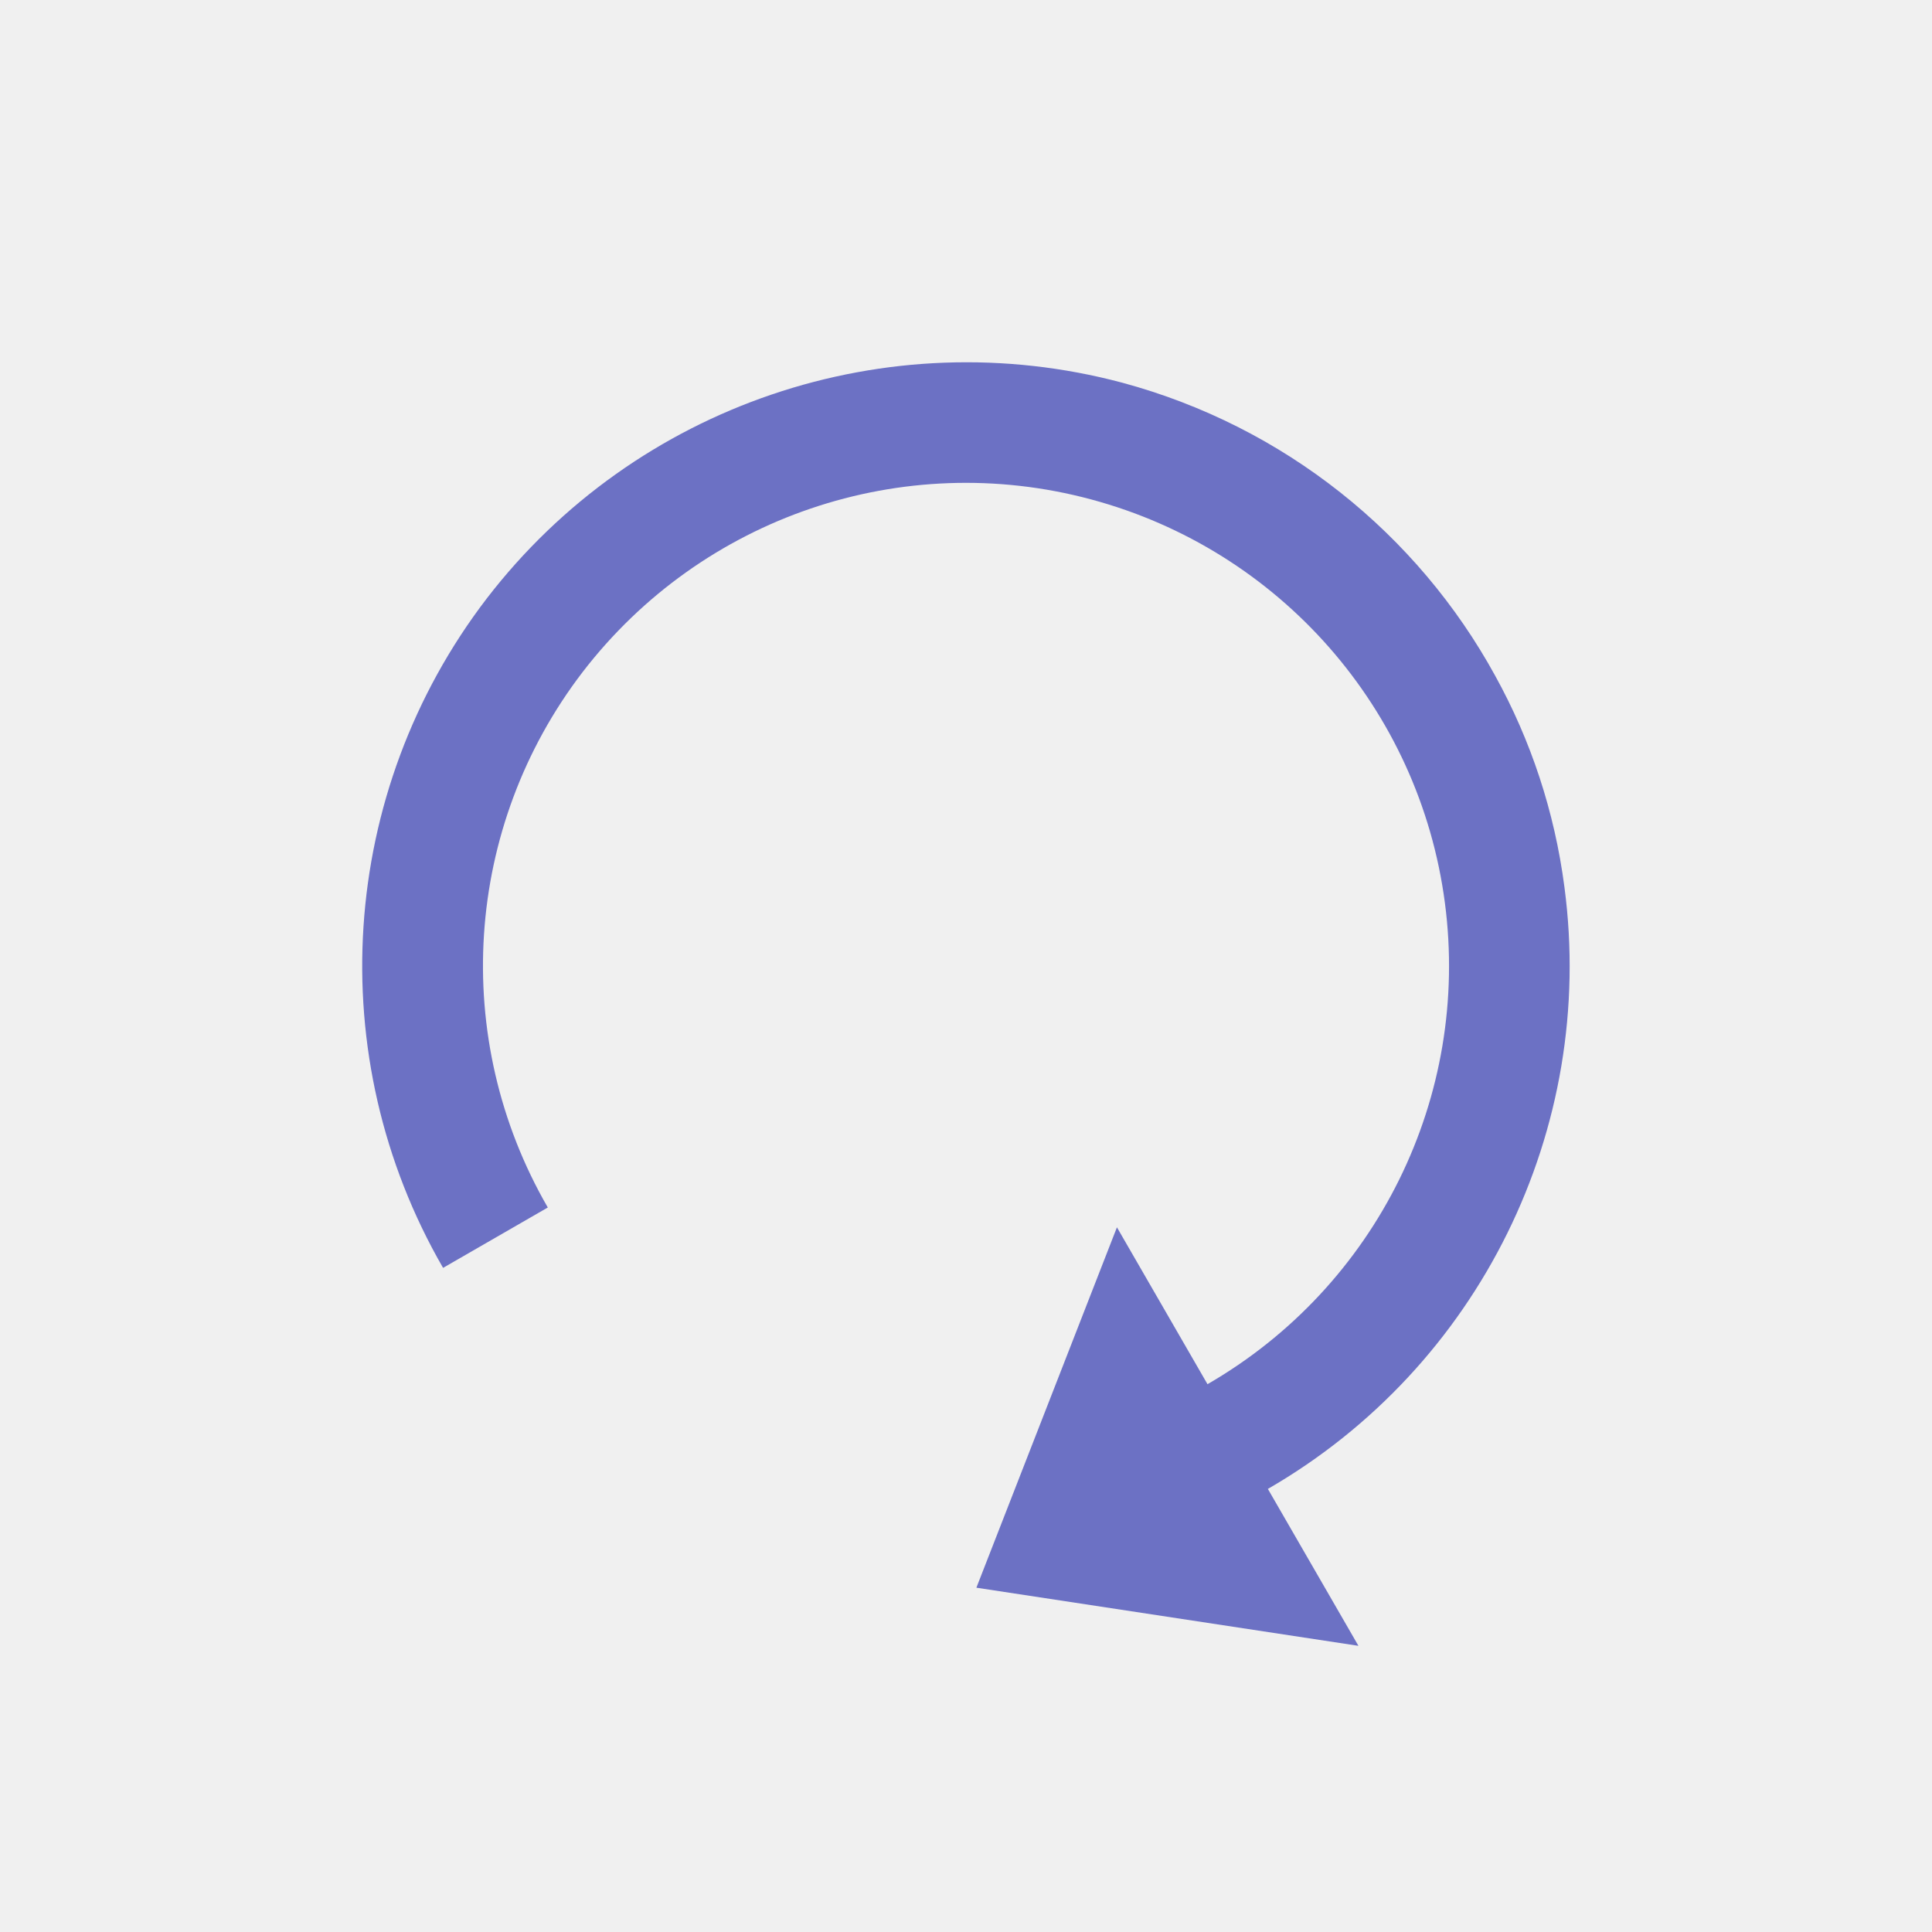
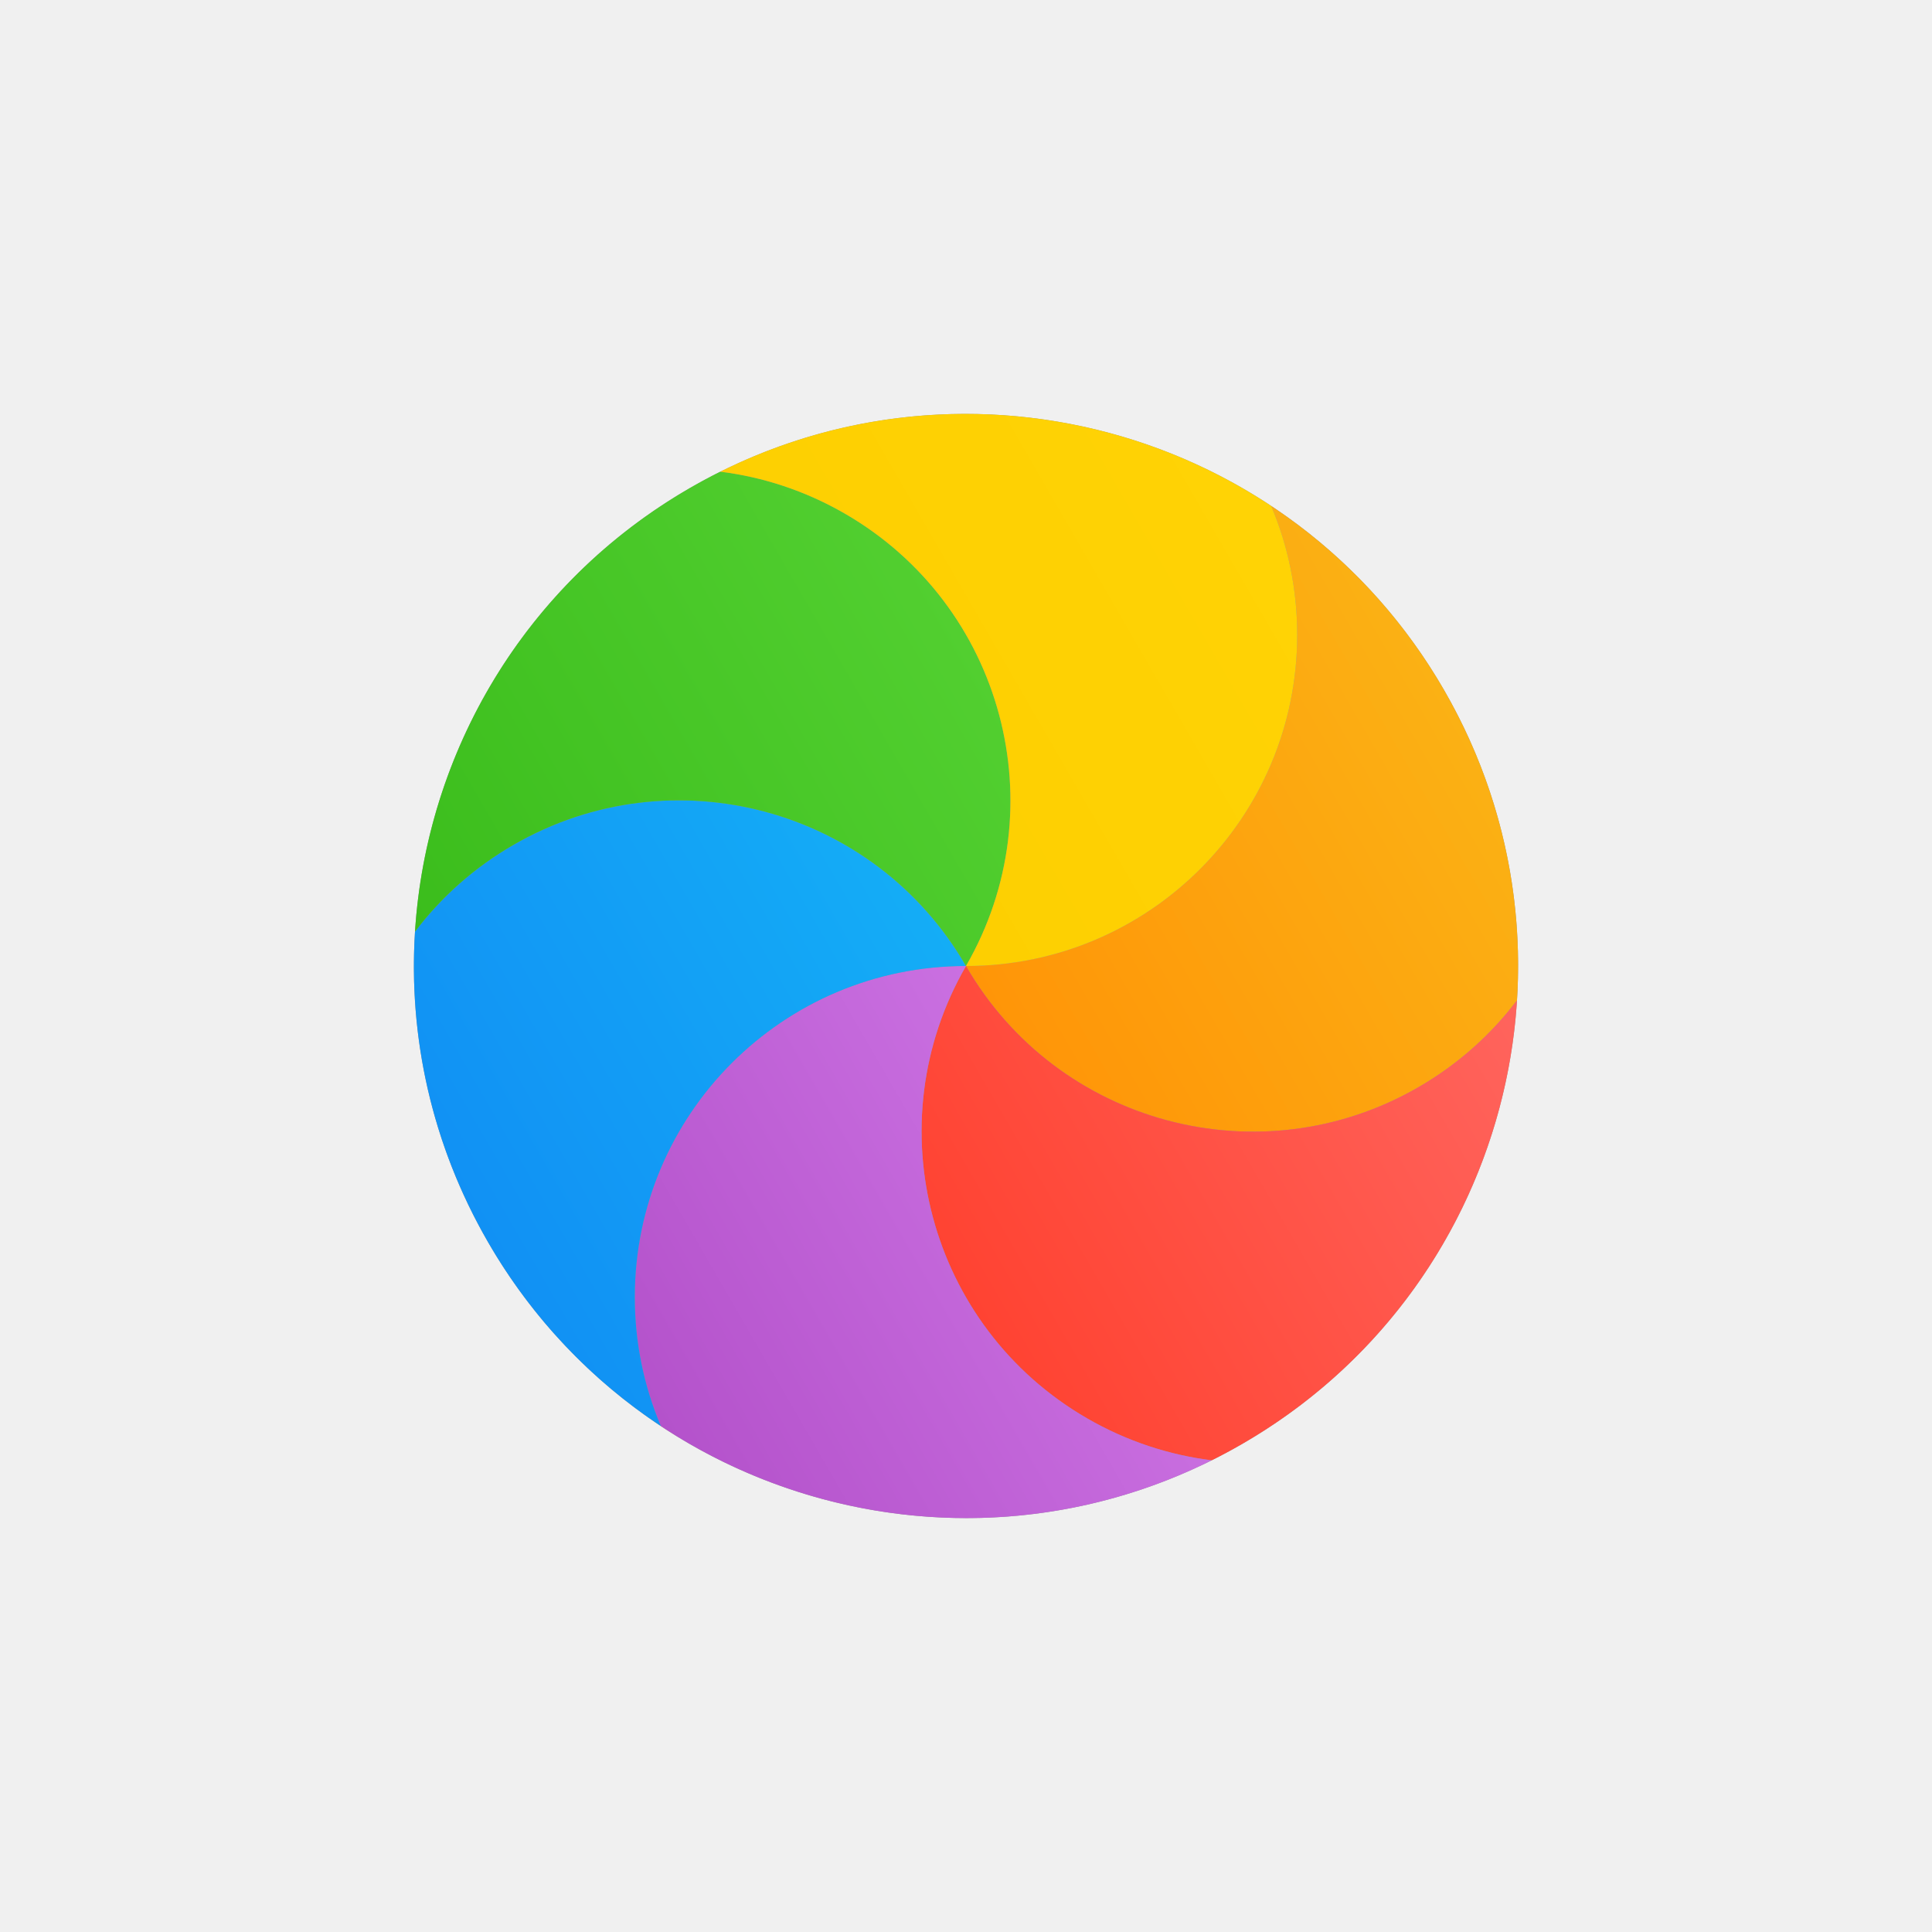
- <svg xmlns="http://www.w3.org/2000/svg" width="32px" height="32px" viewBox="0 0 24 24" version="1.1" id="svg2">
-   <defs id="defs9" />
-   <g id="surface1">
-     <path style=" stroke:none;fill-rule:nonzero;fill:rgb(42.353%,44.314%,76.863%);fill-opacity:1;" d="M 18.574 8.395 C 17.609 6.633 15.953 5.297 13.941 4.754 C 11.012 3.973 7.895 5.031 6.047 7.434 C 4.203 9.84 3.988 13.125 5.504 15.75 L 6.805 15 C 5.59 12.898 5.762 10.273 7.238 8.348 C 8.719 6.422 11.207 5.574 13.551 6.203 C 15.898 6.832 17.633 8.809 17.949 11.215 C 18.266 13.625 17.102 15.98 15 17.195 L 13.875 15.246 L 12.129 19.723 L 16.875 20.445 L 15.75 18.496 C 18.375 16.98 19.832 14.027 19.434 11.02 C 19.312 10.082 19.016 9.195 18.574 8.395 Z M 18.574 8.395 " id="path5" />
+ <svg xmlns="http://www.w3.org/2000/svg" version="1.1" x="0" y="0" width="35" height="35" viewBox="0, 0, 35, 35">
+   <g id="Background">
+     <rect x="0" y="0" width="35" height="35" fill="#000000" fill-opacity="0" />
+   </g>
+   <defs>
+     <linearGradient id="Gradient_1" gradientUnits="userSpaceOnUse" x1="24.678" y1="-16.405" x2="24.678" y2="-6.405" gradientTransform="matrix(0.5, 0.866, -0.866, 0.5, 0, 0)">
+       <stop offset="0" stop-color="#FBB114" />
+       <stop offset="1" stop-color="#FF9508" />
+     </linearGradient>
+     <linearGradient id="Gradient_2" gradientUnits="userSpaceOnUse" x1="28.905" y1="-14.739" x2="28.905" y2="-3.404" gradientTransform="matrix(0.5, 0.866, -0.866, 0.5, 0, 0)">
+       <stop offset="0" stop-color="#FF645D" />
+       <stop offset="1" stop-color="#FF4332" />
+     </linearGradient>
+     <linearGradient id="Gradient_3" gradientUnits="userSpaceOnUse" x1="28.493" y1="-6.405" x2="28.493" y2="2.55" gradientTransform="matrix(0.5, 0.866, -0.866, 0.5, 0, 0)">
+       <stop offset="0" stop-color="#CA70E1" />
+       <stop offset="1" stop-color="#B452CB" />
+     </linearGradient>
+     <linearGradient id="Gradient_4" gradientUnits="userSpaceOnUse" x1="23.133" y1="-6.405" x2="23.133" y2="3.595" gradientTransform="matrix(0.5, 0.866, -0.866, 0.5, 0, 0)">
+       <stop offset="0" stop-color="#14ADF6" />
+       <stop offset="1" stop-color="#1191F4" />
+     </linearGradient>
+     <linearGradient id="Gradient_5" gradientUnits="userSpaceOnUse" x1="18.905" y1="-9.406" x2="18.905" y2="1.928" gradientTransform="matrix(0.5, 0.866, -0.866, 0.5, 0, 0)">
+       <stop offset="0" stop-color="#52CF30" />
+       <stop offset="1" stop-color="#3BBD1C" />
+     </linearGradient>
+     <linearGradient id="Gradient_6" gradientUnits="userSpaceOnUse" x1="19.317" y1="-15.361" x2="19.317" y2="-6.405" gradientTransform="matrix(0.5, 0.866, -0.866, 0.5, 0, 0)">
+       <stop offset="0" stop-color="#FFD305" />
+       <stop offset="1" stop-color="#FDCF01" />
+     </linearGradient>
+   </defs>
+   <g id="Page-1">
+     <g id="bg" opacity="0.01">
+       <path d="M23.905,-6.405 L41.405,23.905 L11.095,41.405 L-6.405,11.095 z" fill="#FFFFFF" />
+     </g>
+     <path d="M22.5,26.16 C17.717,28.922 11.601,27.283 8.84,22.5 C6.078,17.717 7.717,11.601 12.5,8.84 C17.283,6.078 23.399,7.717 26.16,12.5 C28.922,17.283 27.283,23.399 22.5,26.16 z" fill="#959595" id="background" />
+     <path d="M27.482,18.122 C27.012,18.743 26.413,19.282 25.696,19.696 C22.826,21.353 19.157,20.37 17.5,17.5 C20.814,17.5 23.5,14.814 23.5,11.5 C23.5,10.672 23.332,9.882 23.028,9.165 C24.278,9.992 25.36,11.114 26.16,12.5 C27.182,14.271 27.602,16.224 27.482,18.122 L27.482,18.122 z" fill="url(#Gradient_1)" id="orange" />
+     <path d="M21.951,26.455 C21.179,26.359 20.413,26.11 19.696,25.696 C16.826,24.039 15.843,20.37 17.5,17.5 C19.157,20.37 22.826,21.353 25.696,19.696 C26.413,19.282 27.012,18.743 27.482,18.122 C27.278,21.351 25.512,24.421 22.5,26.16 C22.319,26.265 22.136,26.363 21.951,26.455 L21.951,26.455 z" fill="url(#Gradient_2)" id="red" />
+     <path d="M11.972,25.835 C11.668,25.118 11.5,24.328 11.5,23.5 C11.5,20.186 14.186,17.5 17.5,17.5 C15.843,20.37 16.826,24.039 19.696,25.696 C20.413,26.11 21.179,26.359 21.951,26.455 C18.672,28.089 14.871,27.755 11.972,25.835 L11.972,25.835 z" fill="url(#Gradient_3)" id="purple" />
+     <path d="M7.518,16.878 C7.988,16.257 8.587,15.718 9.304,15.304 C12.174,13.647 15.843,14.63 17.5,17.5 C14.186,17.5 11.5,20.186 11.5,23.5 C11.5,24.328 11.668,25.118 11.972,25.835 C10.722,25.008 9.64,23.886 8.84,22.5 C7.818,20.729 7.398,18.776 7.518,16.878 L7.518,16.878 z" fill="url(#Gradient_4)" id="blue" />
+     <path d="M13.049,8.545 C13.821,8.641 14.587,8.89 15.304,9.304 C18.174,10.961 19.157,14.63 17.5,17.5 C15.843,14.63 12.174,13.647 9.304,15.304 C8.587,15.718 7.988,16.257 7.518,16.878 C7.722,13.649 9.488,10.579 12.5,8.84 C12.681,8.735 12.864,8.637 13.049,8.545 L13.049,8.545 z" fill="url(#Gradient_5)" id="green" />
+     <path d="M23.028,9.165 C23.332,9.882 23.5,10.672 23.5,11.5 C23.5,14.814 20.814,17.5 17.5,17.5 C19.157,14.63 18.174,10.961 15.304,9.304 C14.587,8.89 13.821,8.641 13.049,8.545 C16.328,6.911 20.129,7.245 23.028,9.165 L23.028,9.165 z" fill="url(#Gradient_6)" id="yellow" />
  </g>
</svg>
